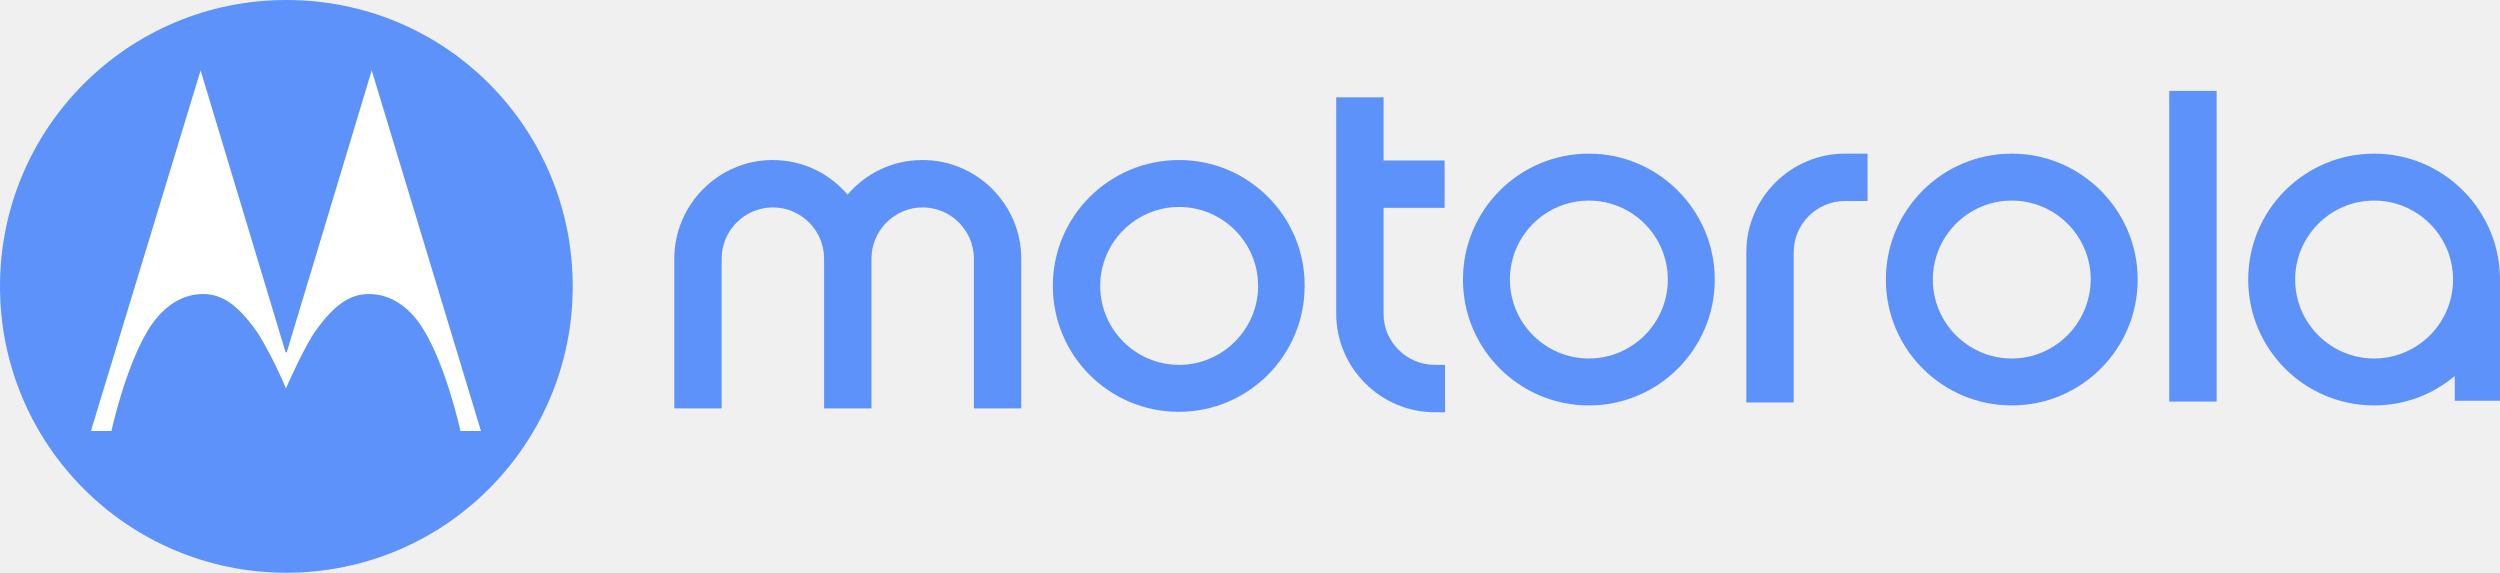
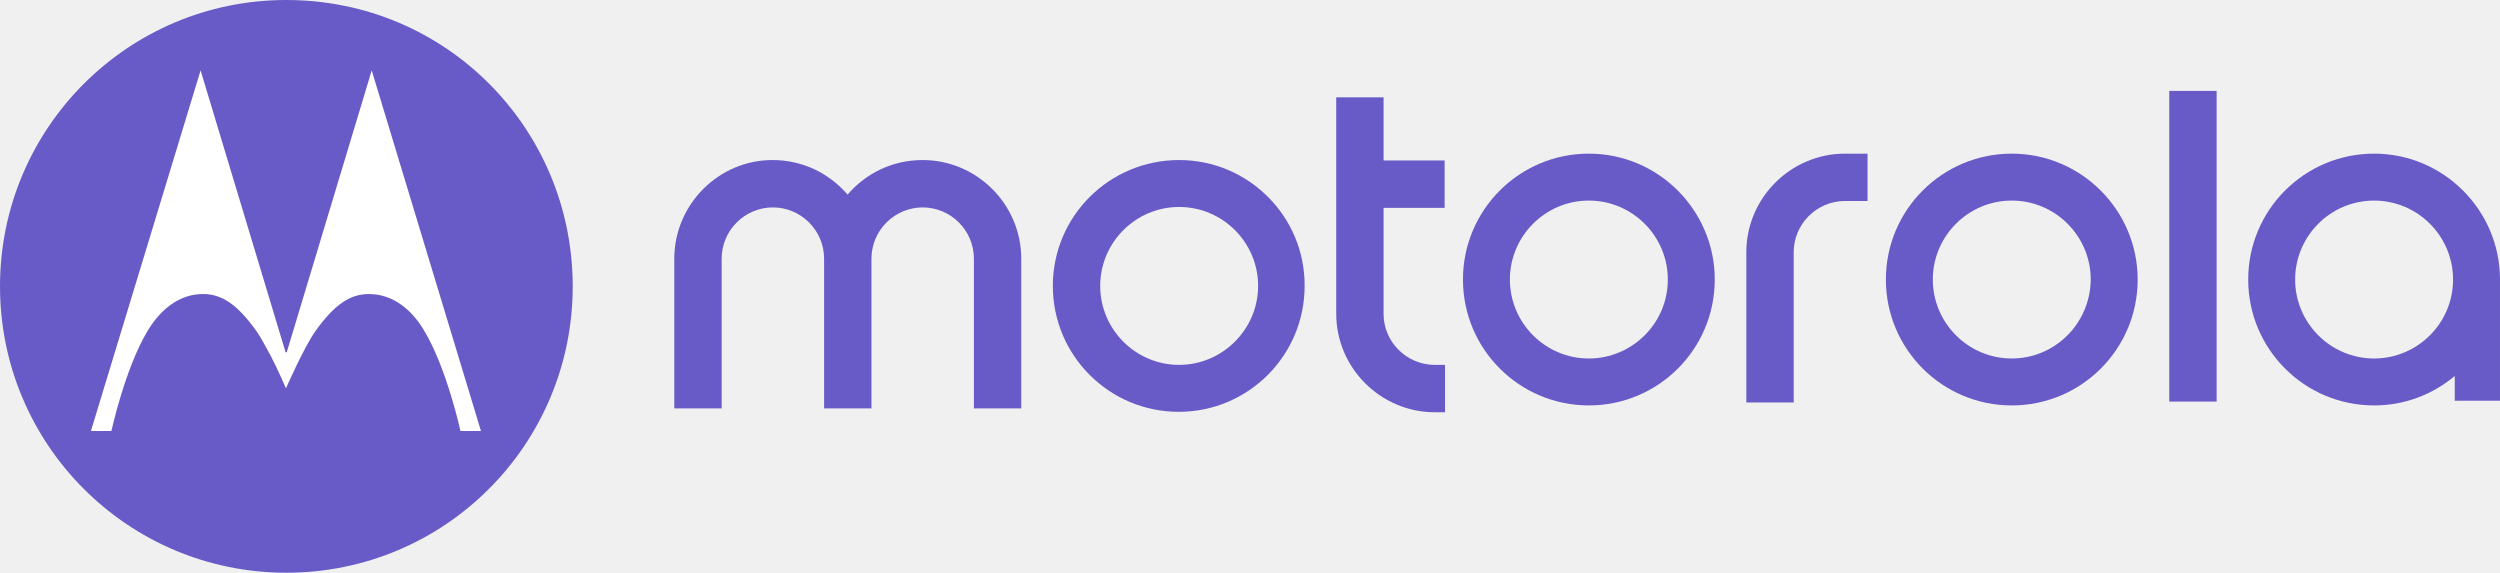
<svg xmlns="http://www.w3.org/2000/svg" width="1000" height="229.088" viewBox="0 0 264.583 60.613" version="1.1" id="svg4550">
  <defs id="defs4544" />
  <g id="layer1" transform="translate(0,-236.3871)">
-     <path class="st0" d="m 168.154,274.327 c -4.607,0 -8.356,-3.749 -8.356,-8.356 0,-4.607 3.749,-8.356 8.356,-8.356 4.607,0 8.356,3.749 8.356,8.356 0,4.652 -3.794,8.356 -8.356,8.356 m 0,-21.68 c -7.362,0 -13.324,5.962 -13.324,13.324 0,7.362 5.962,13.324 13.324,13.324 7.362,0 13.324,-5.962 13.324,-13.324 0,-7.317 -5.962,-13.324 -13.324,-13.324" id="path4" style="fill:#5c92fa;stroke-width:0.452" />
-     <path class="st0" d="m 151.849,275.004 h 1.084 v 5.013 h -1.084 c -5.736,0 -10.433,-4.697 -10.433,-10.433 v -22.899 h 5.013 v 6.685 h 6.459 v 5.013 h -6.459 v 11.246 c 0,2.936 2.439,5.375 5.42,5.375" id="path6" style="fill:#5c92fa;stroke-width:0.452" />
-     <path class="st0" d="m 212.913,274.327 c -4.607,0 -8.356,-3.749 -8.356,-8.356 0,-4.607 3.749,-8.356 8.356,-8.356 4.607,0 8.356,3.749 8.356,8.356 -0.045,4.652 -3.794,8.356 -8.356,8.356 m 0,-21.68 c -7.362,0 -13.324,5.962 -13.324,13.324 0,7.362 5.962,13.324 13.324,13.324 7.362,0 13.324,-5.962 13.324,-13.324 0,-7.317 -5.962,-13.324 -13.324,-13.324" id="path8" style="fill:#5c92fa;stroke-width:0.452" />
-     <path class="st0" d="m 251.259,274.327 c -4.607,0 -8.356,-3.749 -8.356,-8.356 0,-4.607 3.749,-8.356 8.356,-8.356 4.607,0 8.356,3.749 8.356,8.356 0,4.652 -3.794,8.356 -8.356,8.356 m 0,-21.68 c -7.362,0 -13.324,5.962 -13.324,13.324 0,7.362 5.962,13.324 13.324,13.324 3.252,0 6.233,-1.174 8.536,-3.116 v 2.62 h 4.788 v -12.421 c 0,-0.136 0,-0.271 0,-0.407 0,-7.317 -5.962,-13.324 -13.324,-13.324" id="path10" style="fill:#5c92fa;stroke-width:0.452" />
-     <path class="st0" d="m 195.253,252.647 h 2.394 v 5.013 h -2.394 c -2.981,0 -5.42,2.439 -5.42,5.42 v 3.252 6.188 6.459 h -5.013 v -15.898 c 0,-5.736 4.697,-10.433 10.433,-10.433" id="path12" style="fill:#5c92fa;stroke-width:0.452" />
-     <rect x="229.58" y="246.007" class="st0" width="5.013" height="32.881" id="rect14" style="fill:#5c92fa;stroke-width:0.452" />
-     <path class="st0" d="m 108.083,263.758 v 15.853 h -5.013 v -15.853 c 0,-2.981 -2.439,-5.42 -5.42,-5.42 -2.981,0 -5.42,2.439 -5.42,5.42 v 15.853 H 87.216 v -15.853 c 0,-2.981 -2.439,-5.42 -5.42,-5.42 -2.981,0 -5.42,2.439 -5.42,5.42 v 15.853 h -5.013 v -15.853 c 0,-5.736 4.697,-10.433 10.388,-10.433 3.207,0 6.007,1.4 7.949,3.658 1.942,-2.258 4.742,-3.658 7.949,-3.658 5.736,0 10.433,4.697 10.433,10.433" id="path16" style="fill:#5c92fa;stroke-width:0.452" />
-     <path class="st0" d="m 124.794,275.004 c -4.607,0 -8.356,-3.749 -8.356,-8.356 0,-4.607 3.749,-8.356 8.356,-8.356 4.607,0 8.356,3.749 8.356,8.356 0,4.607 -3.794,8.356 -8.356,8.356 m 0,-21.68 c -7.407,0 -13.369,5.962 -13.369,13.324 0,7.362 5.962,13.324 13.324,13.324 7.362,0 13.324,-5.962 13.324,-13.324 0.045,-7.317 -5.917,-13.324 -13.279,-13.324" id="path18" style="fill:#5c92fa;stroke-width:0.452" />
-     <path class="st1" d="M 30.306,236.387 C 13.55,236.387 0,249.937 0,266.694 0,283.45 13.55,297 30.306,297 c 16.757,0 30.306,-13.55 30.306,-30.306 0,-16.666 -13.369,-30.306 -30.306,-30.306" id="path20" style="fill:#5c92fa;stroke-width:0.452" />
+     <path class="st0" d="m 168.154,274.327 c -4.607,0 -8.356,-3.749 -8.356,-8.356 0,-4.607 3.749,-8.356 8.356,-8.356 4.607,0 8.356,3.749 8.356,8.356 0,4.652 -3.794,8.356 -8.356,8.356 m 0,-21.68 c -7.362,0 -13.324,5.962 -13.324,13.324 0,7.362 5.962,13.324 13.324,13.324 7.362,0 13.324,-5.962 13.324,-13.324 0,-7.317 -5.962,-13.324 -13.324,-13.324" id="path4" style="fill:#685BC7;stroke-width:0.452" />
+     <path class="st0" d="m 151.849,275.004 h 1.084 v 5.013 h -1.084 c -5.736,0 -10.433,-4.697 -10.433,-10.433 v -22.899 h 5.013 v 6.685 h 6.459 v 5.013 h -6.459 v 11.246 c 0,2.936 2.439,5.375 5.42,5.375" id="path6" style="fill:#685BC7;stroke-width:0.452" />
+     <path class="st0" d="m 212.913,274.327 c -4.607,0 -8.356,-3.749 -8.356,-8.356 0,-4.607 3.749,-8.356 8.356,-8.356 4.607,0 8.356,3.749 8.356,8.356 -0.045,4.652 -3.794,8.356 -8.356,8.356 m 0,-21.68 c -7.362,0 -13.324,5.962 -13.324,13.324 0,7.362 5.962,13.324 13.324,13.324 7.362,0 13.324,-5.962 13.324,-13.324 0,-7.317 -5.962,-13.324 -13.324,-13.324" id="path8" style="fill:#685BC7;stroke-width:0.452" />
+     <path class="st0" d="m 251.259,274.327 c -4.607,0 -8.356,-3.749 -8.356,-8.356 0,-4.607 3.749,-8.356 8.356,-8.356 4.607,0 8.356,3.749 8.356,8.356 0,4.652 -3.794,8.356 -8.356,8.356 m 0,-21.68 c -7.362,0 -13.324,5.962 -13.324,13.324 0,7.362 5.962,13.324 13.324,13.324 3.252,0 6.233,-1.174 8.536,-3.116 v 2.62 h 4.788 v -12.421 c 0,-0.136 0,-0.271 0,-0.407 0,-7.317 -5.962,-13.324 -13.324,-13.324" id="path10" style="fill:#685BC7;stroke-width:0.452" />
+     <path class="st0" d="m 195.253,252.647 h 2.394 v 5.013 h -2.394 c -2.981,0 -5.42,2.439 -5.42,5.42 v 3.252 6.188 6.459 h -5.013 v -15.898 c 0,-5.736 4.697,-10.433 10.433,-10.433" id="path12" style="fill:#685BC7;stroke-width:0.452" />
+     <rect x="229.58" y="246.007" class="st0" width="5.013" height="32.881" id="rect14" style="fill:#685BC7;stroke-width:0.452" />
+     <path class="st0" d="m 108.083,263.758 v 15.853 h -5.013 v -15.853 c 0,-2.981 -2.439,-5.42 -5.42,-5.42 -2.981,0 -5.42,2.439 -5.42,5.42 v 15.853 H 87.216 v -15.853 c 0,-2.981 -2.439,-5.42 -5.42,-5.42 -2.981,0 -5.42,2.439 -5.42,5.42 v 15.853 h -5.013 v -15.853 c 0,-5.736 4.697,-10.433 10.388,-10.433 3.207,0 6.007,1.4 7.949,3.658 1.942,-2.258 4.742,-3.658 7.949,-3.658 5.736,0 10.433,4.697 10.433,10.433" id="path16" style="fill:#685BC7;stroke-width:0.452" />
+     <path class="st0" d="m 124.794,275.004 c -4.607,0 -8.356,-3.749 -8.356,-8.356 0,-4.607 3.749,-8.356 8.356,-8.356 4.607,0 8.356,3.749 8.356,8.356 0,4.607 -3.794,8.356 -8.356,8.356 m 0,-21.68 c -7.407,0 -13.369,5.962 -13.369,13.324 0,7.362 5.962,13.324 13.324,13.324 7.362,0 13.324,-5.962 13.324,-13.324 0.045,-7.317 -5.917,-13.324 -13.279,-13.324" id="path18" style="fill:#685BC7;stroke-width:0.452" />
+     <path class="st1" d="M 30.306,236.387 C 13.55,236.387 0,249.937 0,266.694 0,283.45 13.55,297 30.306,297 c 16.757,0 30.306,-13.55 30.306,-30.306 0,-16.666 -13.369,-30.306 -30.306,-30.306" id="path20" style="fill:#685BC7;stroke-width:0.452" />
    <path class="st2" d="m 39.34,243.839 -8.988,29.81 -0.045,0.045 -0.09,-0.045 -8.988,-29.81 -11.608,38.165 h 2.168 c 0,0 1.445,-6.639 3.839,-10.614 1.31,-2.168 3.297,-3.929 5.962,-3.884 1.897,0.045 3.523,1.084 5.555,3.929 0.452,0.632 0.994,1.671 1.536,2.665 0.858,1.671 1.581,3.387 1.581,3.387 0,0 1.897,-4.336 3.116,-6.052 2.032,-2.845 3.658,-3.884 5.555,-3.929 2.665,-0.045 4.697,1.716 5.962,3.884 2.394,3.975 3.839,10.614 3.839,10.614 h 2.168 z" id="path22" style="fill:#ffffff;stroke-width:0.452" />
  </g>
</svg>
